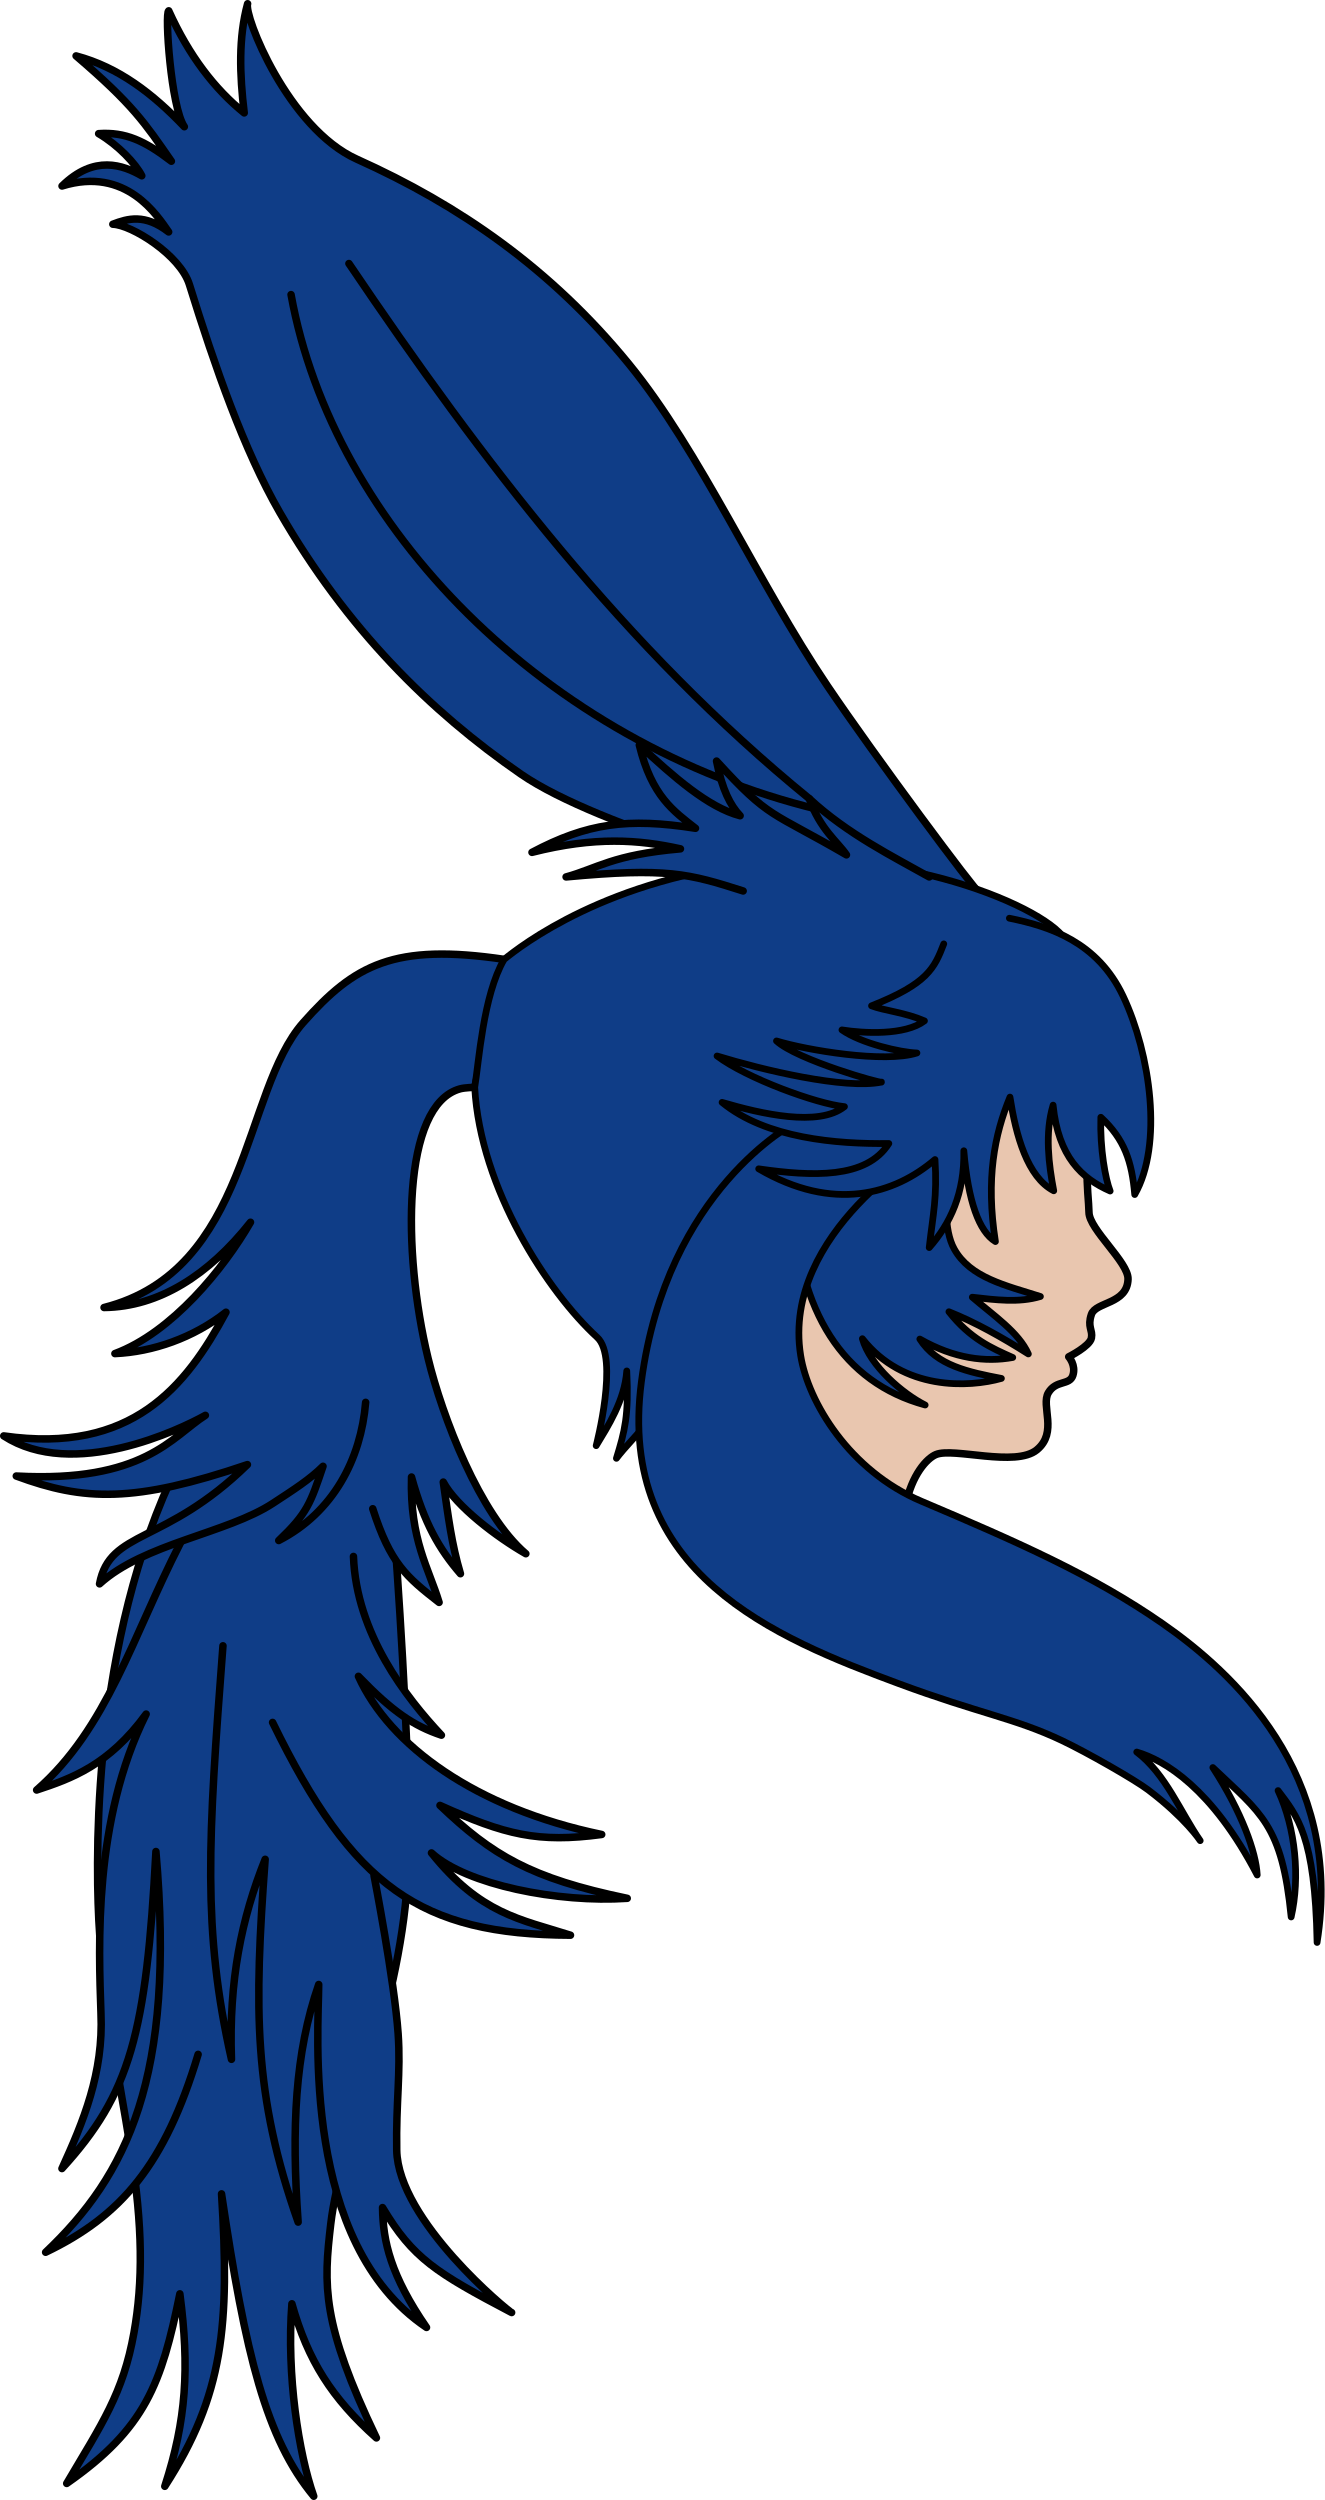
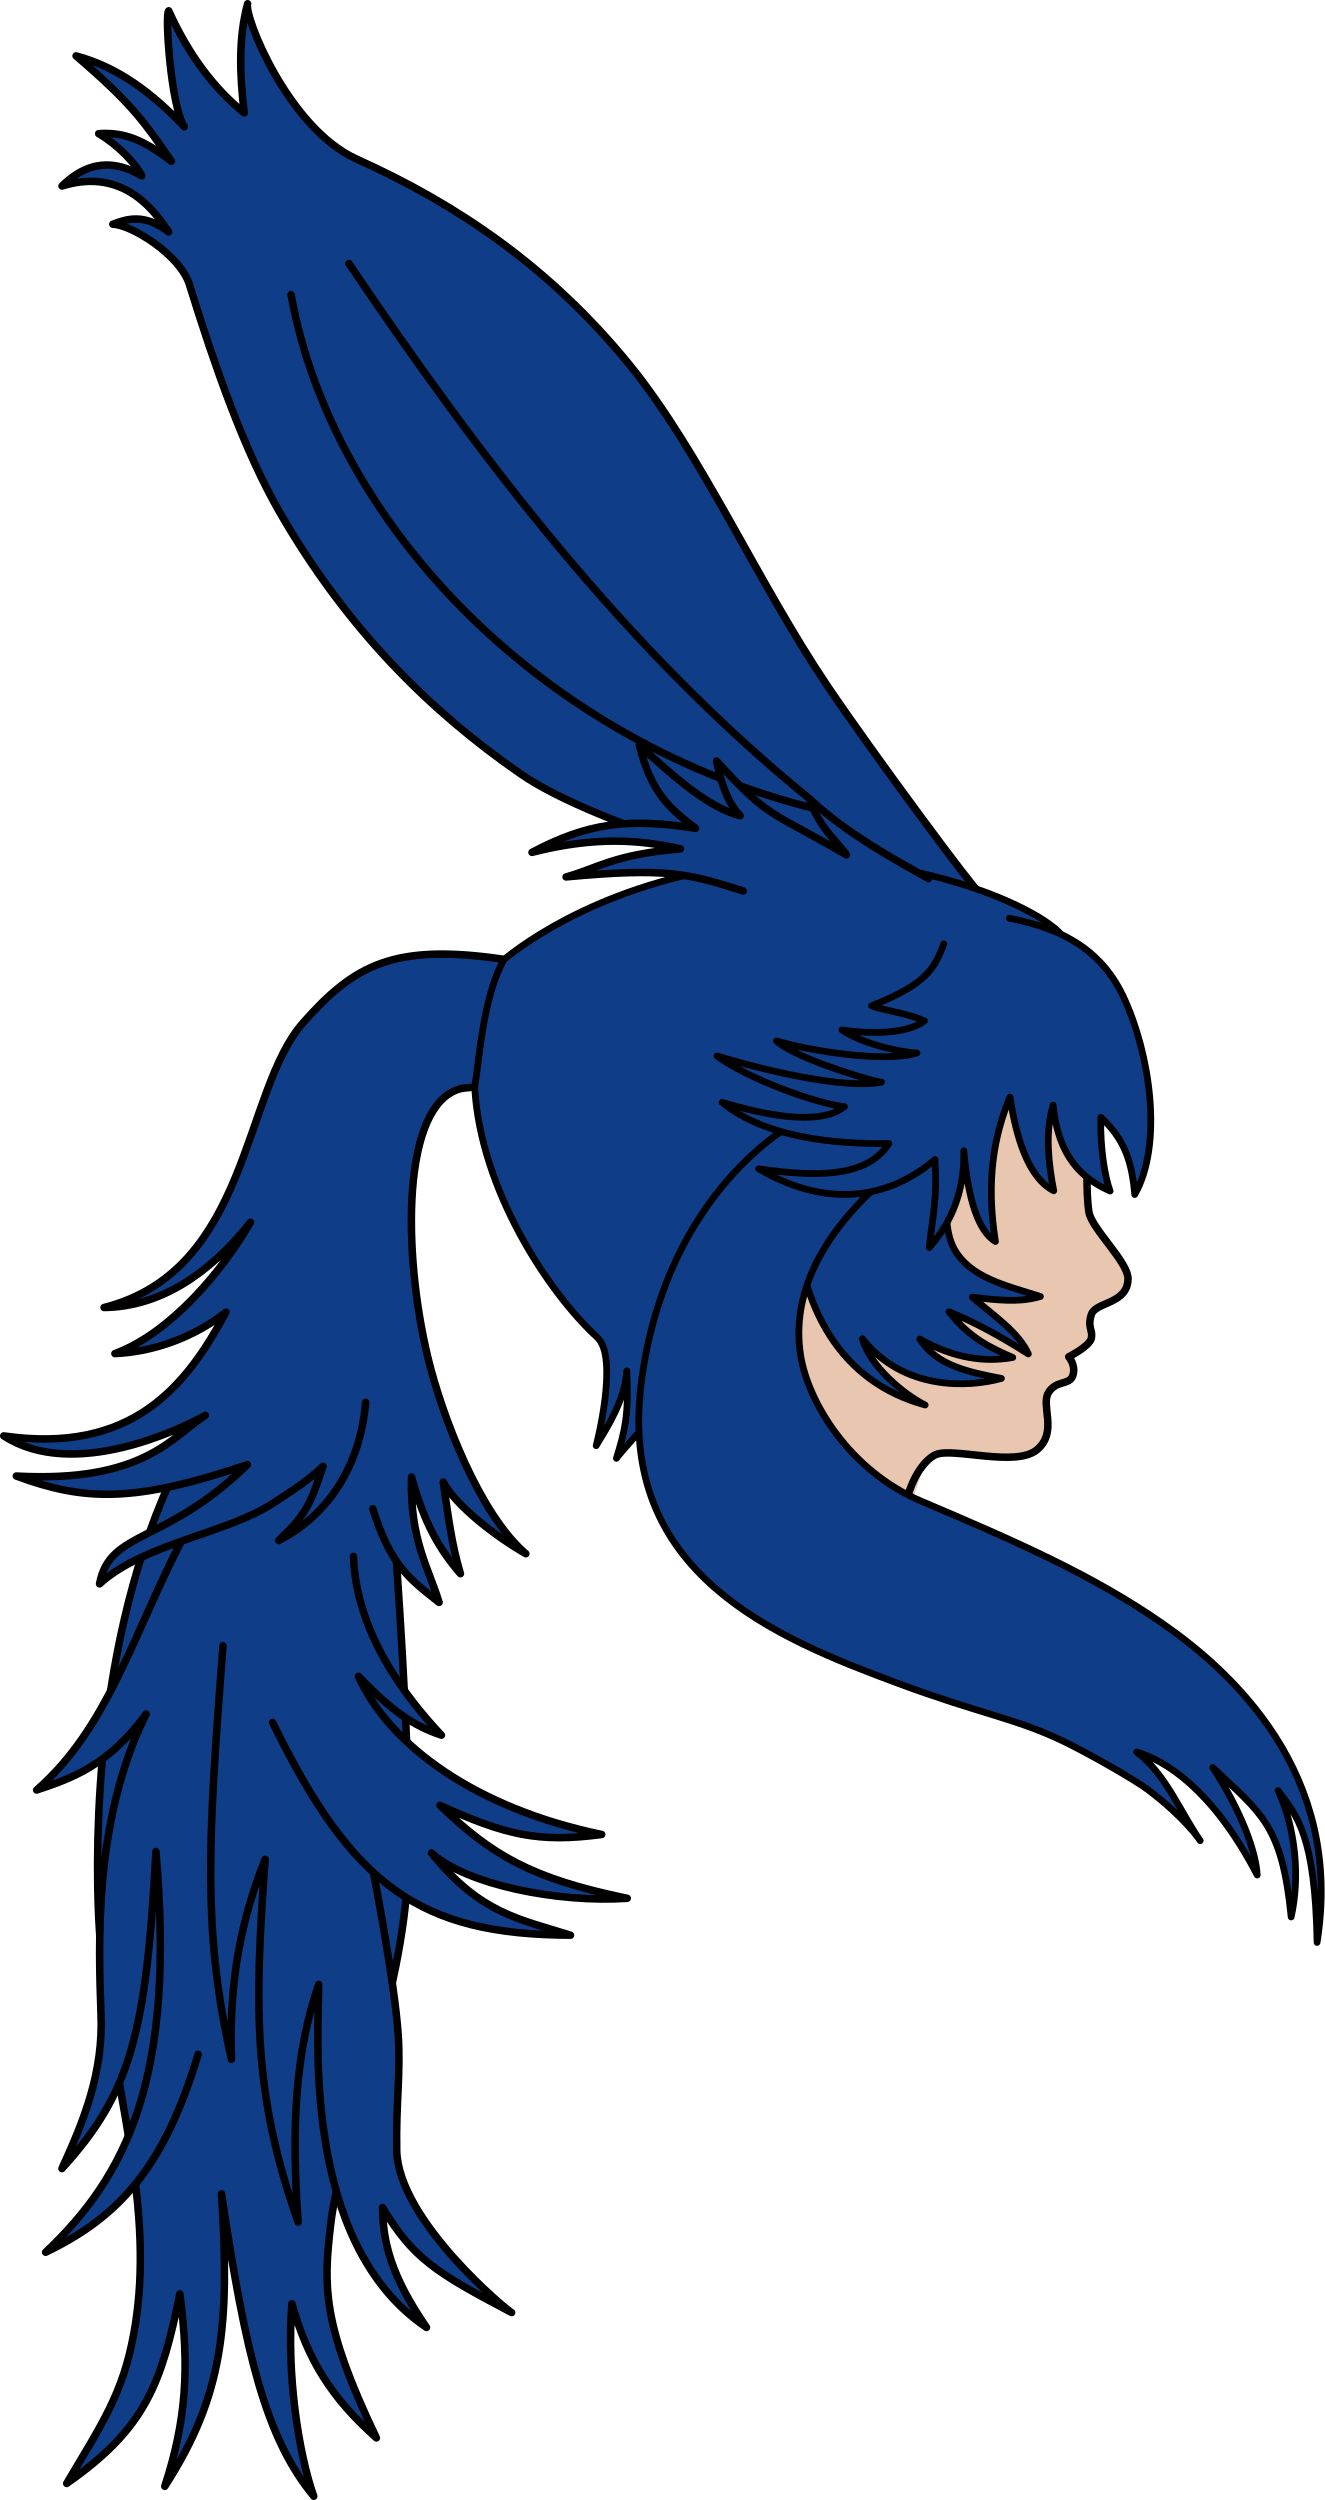
- <svg xmlns="http://www.w3.org/2000/svg" id="svg8" version="1.1" viewBox="0 0 110.085 207.766" height="207.766mm" width="110.085mm">
+ <svg xmlns="http://www.w3.org/2000/svg" width="110.085mm" height="207.766mm" viewBox="0 0 110.085 207.766" version="1.1" id="svg8">
  <defs id="defs2">
-     <pattern id="EMFhbasepattern" patternUnits="userSpaceOnUse" width="6" height="6" x="0" y="0" />
-     <pattern id="EMFhbasepattern-7" patternUnits="userSpaceOnUse" width="6" height="6" x="0" y="0" />
-     <pattern id="EMFhbasepattern-0" patternUnits="userSpaceOnUse" width="6" height="6" x="0" y="0" />
+     <pattern y="0" x="0" height="6" width="6" patternUnits="userSpaceOnUse" id="EMFhbasepattern" />
+     <pattern y="0" x="0" height="6" width="6" patternUnits="userSpaceOnUse" id="EMFhbasepattern-7" />
+     <pattern y="0" x="0" height="6" width="6" patternUnits="userSpaceOnUse" id="EMFhbasepattern-0" />
  </defs>
-   <g transform="translate(-48.96818,-40.30968)" id="layer1">
-     <path d="m 121.891,173.767 -14.213,-10.204 c 0,0 -1.309,0.15 -1.06,-4.839 0.249,-4.989 -6.022,-10.078 -6.022,-10.078 l 6.807,-20.89 29.997,-0.744 m 0,0 c 0,0 2.012,9.315 1.933,10.491 -0.079,1.176 0.131,2.813 0.136,3.557 0.009,1.418 3.284,4.151 3.246,5.549 -0.058,2.093 -2.688,1.879 -3.044,2.935 -0.356,1.056 0.13,1.282 6.2e-4,1.964 -0.129,0.682 -1.886,1.559 -1.886,1.559 0,0 0.622,0.698 0.345,1.547 -0.277,0.849 -1.39,0.36 -2.035,1.439 -0.645,1.078 0.812,3.29 -0.959,4.748 -1.77,1.458 -6.919,-0.216 -8.383,0.39 -0.741,0.307 -2.017,1.651 -2.537,4.278 -0.52,2.627 -2.327,8.299 -2.327,8.299" style="fill:#e9c6af;stroke:#000000;stroke-width:0.624;stroke-linecap:round;stroke-linejoin:round;stroke-miterlimit:4;stroke-dasharray:none;stroke-opacity:1" id="path876" />
-     <g transform="matrix(1.022339,0,0,1.022339,28.51979,20.73481)" style="stroke-width:0.9;stroke-miterlimit:4;stroke-dasharray:none;paint-order:markers fill stroke" id="g893">
+   <g id="layer1" transform="translate(-48.96818,-40.30968)">
+     <g id="g893" style="stroke-width:0.9;stroke-miterlimit:4;stroke-dasharray:none;paint-order:markers fill stroke" transform="matrix(1.022339,0,0,1.022339,28.51979,20.73481)">
      <g id="g899" />
    </g>
-     <g style="fill:#0f3d87;fill-opacity:1" id="g980" transform="matrix(0.6238118,0,0,0.6238118,39.55618,35.67483)">
-       <g style="fill:#0f3d87;fill-opacity:1" id="g995">
-         <path id="path903" d="M 145.496,126.263 C 145.265,126.494 131.554,108.042 125.317,98.801 116.024,85.029 108.383,67.555 98.858,55.904 88.463,43.189 76.269,34.767 62.643,28.642 53.446,24.509 47.519,9.406 48.076,7.929 46.848,12.449 47.01,17.338 47.623,22.472 43.69,19.293 40.285,14.882 37.566,8.871 c -0.551,0.22 0.288,12.846 2.079,15.442 -4.194,-4.407 -8.752,-7.924 -14.421,-9.435 7.577,6.492 9.159,8.925 12.695,14.032 -3.564,-2.734 -6.125,-3.917 -9.689,-3.675 2.604,1.516 4.97,4.047 5.746,5.613 -2.468,-1.419 -6.32,-2.864 -10.624,1.363 8.582,-2.665 12.73,4.015 14.204,6.119 -3.173,-2.461 -5.452,-1.784 -7.436,-1.029 2.46,0.052 8.981,4.102 10.203,8.047 3.392,10.947 7.281,22.096 12.027,30.335 8.929,15.502 20.012,26.503 32.139,34.879 10.525,7.268 38.533,14.582 37.953,14.066 z" style="fill:#0f3d87;fill-opacity:1;stroke:#000000;stroke-width:1;stroke-linecap:round;stroke-linejoin:round;stroke-miterlimit:4;stroke-dasharray:none;stroke-opacity:1" />
-         <path id="path955" d="m 42.448,195.985 c -14.098,22.451 -14.667,52.912 -14.289,65.007 0.378,12.095 2.662,22.244 4.347,32.884 1.609,10.163 1.635,17.574 0.425,24.336 -1.451,8.107 -4.265,12.112 -8.956,20.07 10.486,-7.314 12.625,-13.263 15.075,-25.26 1.296,9.878 0.863,16.8 -2.008,25.643 7.876,-12.209 8.646,-21.491 7.56,-38.962 3.196,21.535 5.942,32.612 12.284,40.285 -2.005,-5.676 -3.639,-16.143 -2.911,-25.641 2.136,7.587 5.321,12.576 11.259,17.871 -7.336,-15.322 -7.042,-20.312 -6.081,-28.516 1.293,-11.035 9.071,-28.159 10.205,-45.546 1.134,-17.387 -3.591,-69.926 -3.591,-69.926" style="fill:#0f3d87;fill-opacity:1;stroke:#000000;stroke-width:1;stroke-linecap:round;stroke-linejoin:round;stroke-miterlimit:4;stroke-dasharray:none;stroke-opacity:1" />
-         <path id="path959" d="m 64.917,257.307 c 0,0 2.719,13.984 3.213,21.072 0.359,5.154 -0.301,9.157 -0.189,15.497 0.166,9.414 14.926,21.544 15.308,21.639 -10.063,-5.304 -13.13,-7.183 -17.198,-13.985 0.047,4.545 1.107,9.064 5.859,15.97 -16.759,-11.282 -14.373,-39.463 -14.363,-45.688 -3.174,9.125 -3.632,19.163 -2.74,31.655 -5.978,-16.986 -5.87,-28.271 -4.394,-48.334 -3.157,7.905 -4.851,16.138 -4.488,26.647 -3.898,-17.287 -3.103,-29.291 -1.134,-55.09" style="fill:#0f3d87;fill-opacity:1;stroke:#000000;stroke-width:1;stroke-linecap:round;stroke-linejoin:round;stroke-miterlimit:4;stroke-dasharray:none;stroke-opacity:1" />
-         <path id="path957" d="m 62.177,214.785 c 0.377,10.308 7.014,18.794 11.717,23.812 -3.667,-1.239 -6.48,-3.089 -11.056,-7.843 4.137,9.181 15.604,17.582 32.411,21.072 -8.472,1.138 -12.894,0.044 -21.545,-3.874 6.948,6.627 12.044,9.703 24.946,12.379 -9.168,0.628 -21.453,-1.797 -26.08,-6.048 6.528,8.135 11.791,8.821 18.521,10.961 -19.961,-0.085 -28.969,-6.359 -39.688,-28.348" style="fill:#0f3d87;fill-opacity:1;stroke:#000000;stroke-width:1;stroke-linecap:round;stroke-linejoin:round;stroke-miterlimit:4;stroke-dasharray:none;stroke-opacity:1" />
-         <path id="path905" d="m 64.746,208.428 c 2.34,7.284 4.466,9.072 8.839,12.48 -1.351,-4.494 -3.917,-8.354 -3.675,-16.704 1.682,6.119 3.681,9.595 6.519,12.882 -1.19,-4.036 -1.6,-7.433 -2.287,-12.21 1.706,3.221 7.171,7.367 11,9.547 -6.136,-5.228 -11.138,-18.26 -13.027,-26.054 -3.437,-14.182 -3.503,-33.765 4.276,-35.881 0.627,-0.17 1.938,-0.2 1.938,-0.2 l 4.009,-17.038 c -14.756,-2.199 -20.028,0.698 -26.861,8.419 -8.092,9.144 -7.092,33.004 -26.527,37.952 7.307,-0.071 13.982,-4.355 19.511,-11.359 -3.538,6.15 -10.479,14.692 -18.065,17.498 5.035,-0.216 10.471,-2.103 14.796,-5.513 -5.353,9.981 -12.575,18.917 -29.605,16.48 9.248,6.002 23.521,-0.867 26.861,-2.74 -4.47,2.855 -8.225,9.002 -25.19,8.085 9.036,3.356 15.756,3.586 30.791,-1.522 -11.015,10.757 -18.333,8.635 -19.699,15.888 5.907,-5.382 16.972,-6.721 23.089,-10.728 2.854,-1.87 4.947,-3.209 6.682,-4.937 -1.657,4.905 -2.096,6.276 -5.899,9.891 7.258,-3.731 10.955,-10.835 11.579,-18.408" style="fill:#0f3d87;fill-opacity:1;stroke:#000000;stroke-width:1;stroke-linecap:round;stroke-linejoin:round;stroke-miterlimit:4;stroke-dasharray:none;stroke-opacity:1" />
-         <path id="path885" d="M 125.888,108.045 C 126.757,104.317 106.433,94.627 85.591,96.611 64.749,98.596 53.005,107.811 50.872,109.546 c -2.799,4.791 -3.365,13.794 -3.915,17.038 0.747,13.556 9.758,27.295 16.319,33.309 2.939,2.694 -0.136,14.431 -0.136,14.431 1.535,-2.538 3.784,-5.988 4.076,-9.956 0.298,5.953 -0.282,8.056 -1.379,11.643 2.265,-2.987 6.203,-6.038 7.208,-10.787 13.331,-15.581 25.585,-24.376 52.842,-57.18 z" style="fill:#0f3d87;fill-opacity:1;stroke:#000000;stroke-width:0.9;stroke-linecap:round;stroke-linejoin:round;stroke-miterlimit:4;stroke-dasharray:none;stroke-opacity:1;paint-order:markers fill stroke" transform="translate(31.37202,25.70238)" />
-         <path id="path883" d="m 89.439,141.883 c 0.572,14.531 6.58,24.035 17.529,27.025 -2.954,-1.478 -7.355,-5.213 -8.363,-8.835 5.453,6.955 14.213,6.516 18.521,5.292 -4.329,-0.834 -8.631,-1.702 -10.867,-5.244 4.603,2.626 8.783,3.106 12.379,2.457 -2.835,-1.261 -5.67,-2.499 -8.504,-6.095 3.57,1.429 7.087,3.413 10.583,5.622 -1.283,-2.891 -4.656,-5.138 -7.465,-7.56 3.102,0.361 6.214,0.769 9.071,-0.095 -4.643,-1.479 -9.361,-2.509 -11.481,-6.331 -2.839,-5.117 0.945,-17.529 0.945,-17.529 z" style="fill:#0f3d87;fill-opacity:1;stroke:#000000;stroke-width:0.9;stroke-linecap:round;stroke-linejoin:round;stroke-miterlimit:4;stroke-dasharray:none;stroke-opacity:1;paint-order:markers fill stroke" transform="translate(31.37202,25.70238)" />
-         <path id="path879" d="m 89.58,131.347 c 0,0 -17.049,8.821 -20.411,34.428 -3.362,25.607 17.836,34.148 34.287,40.255 10.673,3.962 15.495,4.611 21.754,7.589 3.388,1.612 9.697,5.222 11.462,6.558 5.025,3.805 6.938,6.769 6.938,6.769 -2.616,-3.753 -4.591,-8.897 -8.454,-11.805 3.635,1.059 10.045,4.815 16.05,16.381 -0.146,-3.014 -2.065,-8.401 -5.91,-14.315 6.421,6.15 9.207,7.55 10.432,19.903 1.195,-5.238 0.606,-11.796 -1.744,-16.834 2.552,3.394 4.933,5.986 5.198,20.231 3.627,-22.576 -11.381,-36.095 -20.609,-42.505 -9.228,-6.41 -19.328,-10.857 -32.138,-16.29 -9.502,-4.029 -15.061,-13.146 -16.055,-19.415 -2.595,-16.372 17.152,-27.833 17.152,-27.833 z" style="fill:#0f3d87;fill-opacity:1;stroke:#000000;stroke-width:0.9;stroke-linecap:round;stroke-linejoin:round;stroke-miterlimit:4;stroke-dasharray:none;stroke-opacity:1;paint-order:markers fill stroke" transform="translate(31.37202,25.70238)" />
-         <path id="path881" d="m 109.447,107.476 c -1.245,3.227 -2.126,5.28 -9.622,8.252 1.651,0.637 4.511,0.892 7.049,2.005 -2.595,1.959 -8.087,1.666 -10.991,1.203 2.535,1.796 7.852,3.015 9.989,3.074 -4.301,1.376 -14.664,-0.365 -18.709,-1.604 2.708,2.51 14.141,5.765 13.998,5.479 -4.876,1.007 -15.829,-1.608 -21.916,-3.475 3.927,2.968 13.302,6.39 16.972,6.749 -3.45,2.734 -11.077,0.965 -16.303,-0.568 5.856,4.81 15.292,5.567 22.217,5.479 -2.993,4.723 -10.185,4.405 -17.339,3.374 9.954,5.823 18.089,3.38 23.486,-1.236 0.309,5.025 -0.254,7.2 -0.768,11.726 2.813,-3.208 4.709,-7.204 4.61,-12.896 0.576,6.748 2.034,10.768 4.21,12.094 -1.303,-8.364 -0.126,-14.247 1.938,-19.243 0.791,5.126 2.328,10.674 5.83,12.478 -0.66,-3.475 -1.203,-7.671 -0.084,-11.409 0.686,6.906 3.85,9.791 7.6,11.442 -0.619,-1.542 -1.371,-5.627 -1.241,-9.826 3.149,2.92 4.136,5.883 4.515,10.293 3.779,-6.607 2.114,-18.7 -1.554,-26.443 -3.409,-7.197 -9.73,-9.268 -15.144,-10.368" style="fill:#0f3d87;fill-opacity:1;stroke:#000000;stroke-width:0.9;stroke-linecap:round;stroke-linejoin:round;stroke-miterlimit:4;stroke-dasharray:none;stroke-opacity:1;paint-order:markers fill stroke" transform="translate(31.37202,25.70238)" />
-         <path id="path909" d="M 124.165,115.283 C 87.701,106.458 59.425,77.543 53.862,46.68" style="fill:#0f3d87;fill-opacity:1;stroke:#000000;stroke-width:1;stroke-linecap:round;stroke-linejoin:round;stroke-miterlimit:4;stroke-dasharray:none;stroke-opacity:1" />
-         <path id="path901" d="m 114.092,126.129 c -7.267,-2.317 -10.161,-3.127 -23.587,-1.871 4.101,-1.115 6.206,-2.967 15.234,-3.742 -5.576,-1.233 -11.374,-1.663 -19.778,0.468 7.361,-3.901 12.749,-4.626 21.782,-3.207 -2.888,-2.27 -5.822,-4.246 -7.484,-11.092 4.602,4.27 9.178,8.303 13.43,9.421 -1.279,-1.346 -2.395,-3.451 -3.14,-7.283 7.13,7.808 7.142,6.583 17.306,12.495 -1.135,-1.694 -3.529,-3.414 -4.944,-7.484 5.053,4.704 11.286,7.783 15.969,10.424" style="fill:#0f3d87;fill-opacity:1;stroke:#000000;stroke-width:1;stroke-linecap:round;stroke-linejoin:round;stroke-miterlimit:4;stroke-dasharray:none;stroke-opacity:1" />
-         <path id="path907" d="M 122.912,113.835 C 98.438,93.885 79.334,68.849 61.573,42.54" style="fill:#0f3d87;fill-opacity:1;stroke:#000000;stroke-width:1;stroke-linecap:round;stroke-linejoin:round;stroke-miterlimit:4;stroke-dasharray:none;stroke-opacity:1" />
-         <path id="path961" d="m 39.121,212.99 c -6.402,12.479 -9.721,24.675 -19.152,32.914 4.569,-1.515 9.579,-3.255 14.587,-10.119 -7.068,14.166 -6.315,30.941 -6.019,39.855 0.361,7.979 -2.371,14.479 -5.197,20.694 9.096,-9.977 11.245,-17.971 12.52,-42.239 2.649,30.184 -3.874,43.127 -14.694,53.389 10.057,-4.82 15.894,-11.655 20.316,-26.364" style="fill:#0f3d87;fill-opacity:1;stroke:#000000;stroke-width:1;stroke-linecap:round;stroke-linejoin:round;stroke-miterlimit:4;stroke-dasharray:none;stroke-opacity:1" />
+     <path id="path876" style="fill:#e9c6af;stroke:#000000;stroke-width:0.624;stroke-linecap:round;stroke-linejoin:round;stroke-miterlimit:4;stroke-dasharray:none;stroke-opacity:1" d="m 121.891,173.767 c -7.226,-4.993 -18.28,-23.796 -18.28,-23.796 l 7.942,-25.446 27.454,-2.448 -1.607,4.936 m 0,0 c 0,0 2.012,9.315 1.933,10.491 -0.079,1.176 0.013,2.86 0.136,3.557 0.246,1.396 3.284,4.151 3.246,5.549 -0.058,2.093 -2.688,1.879 -3.044,2.935 -0.356,1.056 0.13,1.282 6.2e-4,1.964 -0.129,0.682 -1.886,1.559 -1.886,1.559 0,0 0.622,0.698 0.345,1.547 -0.277,0.849 -1.39,0.36 -2.035,1.439 -0.645,1.078 0.812,3.29 -0.959,4.748 -1.77,1.458 -6.919,-0.216 -8.383,0.39 -0.741,0.307 -2.017,1.651 -2.537,4.278" />
+     <g transform="matrix(0.6238118,0,0,0.6238118,39.55618,35.67483)" id="g980" style="fill:#0f3d87;fill-opacity:1">
+       <g id="g995" style="fill:#0f3d87;fill-opacity:1">
+         <path style="fill:#0f3d87;fill-opacity:1;stroke:#000000;stroke-width:1;stroke-linecap:round;stroke-linejoin:round;stroke-miterlimit:4;stroke-dasharray:none;stroke-opacity:1" d="M 145.496,126.263 C 145.265,126.494 131.554,108.042 125.317,98.801 116.024,85.029 108.383,67.555 98.858,55.904 88.463,43.189 76.269,34.767 62.643,28.642 53.446,24.509 47.519,9.406 48.076,7.929 46.848,12.449 47.01,17.338 47.623,22.472 43.69,19.293 40.285,14.882 37.566,8.871 c -0.551,0.22 0.288,12.846 2.079,15.442 -4.194,-4.407 -8.752,-7.924 -14.421,-9.435 7.577,6.492 9.159,8.925 12.695,14.032 -3.564,-2.734 -6.125,-3.917 -9.689,-3.675 2.604,1.516 4.97,4.047 5.746,5.613 -2.468,-1.419 -6.32,-2.864 -10.624,1.363 8.582,-2.665 12.73,4.015 14.204,6.119 -3.173,-2.461 -5.452,-1.784 -7.436,-1.029 2.46,0.052 8.981,4.102 10.203,8.047 3.392,10.947 7.281,22.096 12.027,30.335 8.929,15.502 20.012,26.503 32.139,34.879 10.525,7.268 38.533,14.582 37.953,14.066 z" id="path903" />
+         <path style="fill:#0f3d87;fill-opacity:1;stroke:#000000;stroke-width:1;stroke-linecap:round;stroke-linejoin:round;stroke-miterlimit:4;stroke-dasharray:none;stroke-opacity:1" d="m 42.448,195.985 c -14.098,22.451 -14.667,52.912 -14.289,65.007 0.378,12.095 2.662,22.244 4.347,32.884 1.609,10.163 1.635,17.574 0.425,24.336 -1.451,8.107 -4.265,12.112 -8.956,20.07 10.486,-7.314 12.625,-13.263 15.075,-25.26 1.296,9.878 0.863,16.8 -2.008,25.643 7.876,-12.209 8.646,-21.491 7.56,-38.962 3.196,21.535 5.942,32.612 12.284,40.285 -2.005,-5.676 -3.639,-16.143 -2.911,-25.641 2.136,7.587 5.321,12.576 11.259,17.871 -7.336,-15.322 -7.042,-20.312 -6.081,-28.516 1.293,-11.035 9.071,-28.159 10.205,-45.546 1.134,-17.387 -3.591,-69.926 -3.591,-69.926" id="path955" />
+         <path style="fill:#0f3d87;fill-opacity:1;stroke:#000000;stroke-width:1;stroke-linecap:round;stroke-linejoin:round;stroke-miterlimit:4;stroke-dasharray:none;stroke-opacity:1" d="m 64.917,257.307 c 0,0 2.719,13.984 3.213,21.072 0.359,5.154 -0.301,9.157 -0.189,15.497 0.166,9.414 14.926,21.544 15.308,21.639 -10.063,-5.304 -13.13,-7.183 -17.198,-13.985 0.047,4.545 1.107,9.064 5.859,15.97 -16.759,-11.282 -14.373,-39.463 -14.363,-45.688 -3.174,9.125 -3.632,19.163 -2.74,31.655 -5.978,-16.986 -5.87,-28.271 -4.394,-48.334 -3.157,7.905 -4.851,16.138 -4.488,26.647 -3.898,-17.287 -3.103,-29.291 -1.134,-55.09" id="path959" />
+         <path style="fill:#0f3d87;fill-opacity:1;stroke:#000000;stroke-width:1;stroke-linecap:round;stroke-linejoin:round;stroke-miterlimit:4;stroke-dasharray:none;stroke-opacity:1" d="m 62.177,214.785 c 0.377,10.308 7.014,18.794 11.717,23.812 -3.667,-1.239 -6.48,-3.089 -11.056,-7.843 4.137,9.181 15.604,17.582 32.411,21.072 -8.472,1.138 -12.894,0.044 -21.545,-3.874 6.948,6.627 12.044,9.703 24.946,12.379 -9.168,0.628 -21.453,-1.797 -26.08,-6.048 6.528,8.135 11.791,8.821 18.521,10.961 -19.961,-0.085 -28.969,-6.359 -39.688,-28.348" id="path957" />
+         <path style="fill:#0f3d87;fill-opacity:1;stroke:#000000;stroke-width:1;stroke-linecap:round;stroke-linejoin:round;stroke-miterlimit:4;stroke-dasharray:none;stroke-opacity:1" d="m 64.746,208.428 c 2.34,7.284 4.466,9.072 8.839,12.48 -1.351,-4.494 -3.917,-8.354 -3.675,-16.704 1.682,6.119 3.681,9.595 6.519,12.882 -1.19,-4.036 -1.6,-7.433 -2.287,-12.21 1.706,3.221 7.171,7.367 11,9.547 -6.136,-5.228 -11.138,-18.26 -13.027,-26.054 -3.437,-14.182 -3.503,-33.765 4.276,-35.881 0.627,-0.17 1.938,-0.2 1.938,-0.2 l 4.009,-17.038 c -14.756,-2.199 -20.028,0.698 -26.861,8.419 -8.092,9.144 -7.092,33.004 -26.527,37.952 7.307,-0.071 13.982,-4.355 19.511,-11.359 -3.538,6.15 -10.479,14.692 -18.065,17.498 5.035,-0.216 10.471,-2.103 14.796,-5.513 -5.353,9.981 -12.575,18.917 -29.605,16.48 9.248,6.002 23.521,-0.867 26.861,-2.74 -4.47,2.855 -8.225,9.002 -25.19,8.085 9.036,3.356 15.756,3.586 30.791,-1.522 -11.015,10.757 -18.333,8.635 -19.699,15.888 5.907,-5.382 16.972,-6.721 23.089,-10.728 2.854,-1.87 4.947,-3.209 6.682,-4.937 -1.657,4.905 -2.096,6.276 -5.899,9.891 7.258,-3.731 10.955,-10.835 11.579,-18.408" id="path905" />
+         <path transform="translate(31.37202,25.70238)" style="fill:#0f3d87;fill-opacity:1;stroke:#000000;stroke-width:0.9;stroke-linecap:round;stroke-linejoin:round;stroke-miterlimit:4;stroke-dasharray:none;stroke-opacity:1;paint-order:markers fill stroke" d="M 125.888,108.045 C 126.757,104.317 106.433,94.627 85.591,96.611 64.749,98.596 53.005,107.811 50.872,109.546 c -2.799,4.791 -3.365,13.794 -3.915,17.038 0.747,13.556 9.758,27.295 16.319,33.309 2.939,2.694 -0.136,14.431 -0.136,14.431 1.535,-2.538 3.784,-5.988 4.076,-9.956 0.298,5.953 -0.282,8.056 -1.379,11.643 2.265,-2.987 6.203,-6.038 7.208,-10.787" id="path885" />
+         <path transform="translate(31.37202,25.70238)" style="fill:#0f3d87;fill-opacity:1;stroke:#000000;stroke-width:0.9;stroke-linecap:round;stroke-linejoin:round;stroke-miterlimit:4;stroke-dasharray:none;stroke-opacity:1;paint-order:markers fill stroke" d="m 89.439,141.883 c 0.572,14.531 6.58,24.035 17.529,27.025 -2.954,-1.478 -7.355,-5.213 -8.363,-8.835 5.453,6.955 14.213,6.516 18.521,5.292 -4.329,-0.834 -8.631,-1.702 -10.867,-5.244 4.603,2.626 8.783,3.106 12.379,2.457 -2.835,-1.261 -5.67,-2.499 -8.504,-6.095 3.57,1.429 7.087,3.413 10.583,5.622 -1.283,-2.891 -4.656,-5.138 -7.465,-7.56 3.102,0.361 6.214,0.769 9.071,-0.095 -4.643,-1.479 -9.361,-2.509 -11.481,-6.331 -2.839,-5.117 0.945,-17.529 0.945,-17.529" id="path883" />
+         <path transform="translate(31.37202,25.70238)" style="fill:#0f3d87;fill-opacity:1;stroke:#000000;stroke-width:0.9;stroke-linecap:round;stroke-linejoin:round;stroke-miterlimit:4;stroke-dasharray:none;stroke-opacity:1;paint-order:markers fill stroke" d="m 89.58,131.347 c 0,0 -17.049,8.821 -20.411,34.428 -3.362,25.607 17.836,34.148 34.287,40.255 10.673,3.962 15.495,4.611 21.754,7.589 3.388,1.612 9.697,5.222 11.462,6.558 5.025,3.805 6.938,6.769 6.938,6.769 -2.616,-3.753 -4.591,-8.897 -8.454,-11.805 3.635,1.059 10.045,4.815 16.05,16.381 -0.146,-3.014 -2.065,-8.401 -5.91,-14.315 6.421,6.15 9.207,7.55 10.432,19.903 1.195,-5.238 0.606,-11.796 -1.744,-16.834 2.552,3.394 4.933,5.986 5.198,20.231 3.627,-22.576 -11.381,-36.095 -20.609,-42.505 -9.228,-6.41 -19.328,-10.857 -32.138,-16.29 -9.502,-4.029 -15.061,-13.146 -16.055,-19.415 -2.595,-16.372 17.152,-27.833 17.152,-27.833" id="path879" />
+         <path transform="translate(31.37202,25.70238)" style="fill:#0f3d87;fill-opacity:1;stroke:#000000;stroke-width:0.9;stroke-linecap:round;stroke-linejoin:round;stroke-miterlimit:4;stroke-dasharray:none;stroke-opacity:1;paint-order:markers fill stroke" d="m 109.447,107.476 c -1.245,3.227 -2.126,5.28 -9.622,8.252 1.651,0.637 4.511,0.892 7.049,2.005 -2.595,1.959 -8.087,1.666 -10.991,1.203 2.535,1.796 7.852,3.015 9.989,3.074 -4.301,1.376 -14.664,-0.365 -18.709,-1.604 2.708,2.51 14.141,5.765 13.998,5.479 -4.876,1.007 -15.829,-1.608 -21.916,-3.475 3.927,2.968 13.302,6.39 16.972,6.749 -3.45,2.734 -11.077,0.965 -16.303,-0.568 5.856,4.81 15.292,5.567 22.217,5.479 -2.993,4.723 -10.185,4.405 -17.339,3.374 9.954,5.823 18.089,3.38 23.486,-1.236 0.309,5.025 -0.254,7.2 -0.768,11.726 2.813,-3.208 4.709,-7.204 4.61,-12.896 0.576,6.748 2.034,10.768 4.21,12.094 -1.303,-8.364 -0.126,-14.247 1.938,-19.243 0.791,5.126 2.328,10.674 5.83,12.478 -0.66,-3.475 -1.203,-7.671 -0.084,-11.409 0.686,6.906 3.85,9.791 7.6,11.442 -0.619,-1.542 -1.371,-5.627 -1.241,-9.826 3.149,2.92 4.136,5.883 4.515,10.293 3.779,-6.607 2.114,-18.7 -1.554,-26.443 -3.409,-7.197 -9.73,-9.268 -15.144,-10.368" id="path881" />
+         <path style="fill:#0f3d87;fill-opacity:1;stroke:#000000;stroke-width:1;stroke-linecap:round;stroke-linejoin:round;stroke-miterlimit:4;stroke-dasharray:none;stroke-opacity:1" d="M 124.165,115.283 C 87.701,106.458 59.425,77.543 53.862,46.68" id="path909" />
+         <path style="fill:#0f3d87;fill-opacity:1;stroke:#000000;stroke-width:1;stroke-linecap:round;stroke-linejoin:round;stroke-miterlimit:4;stroke-dasharray:none;stroke-opacity:1" d="m 114.092,126.129 c -7.267,-2.317 -10.161,-3.127 -23.587,-1.871 4.101,-1.115 6.206,-2.967 15.234,-3.742 -5.576,-1.233 -11.374,-1.663 -19.778,0.468 7.361,-3.901 12.749,-4.626 21.782,-3.207 -2.888,-2.27 -5.822,-4.246 -7.484,-11.092 4.602,4.27 9.178,8.303 13.43,9.421 -1.279,-1.346 -2.395,-3.451 -3.14,-7.283 7.13,7.808 7.142,6.583 17.306,12.495 -1.135,-1.694 -3.529,-3.414 -4.944,-7.484 5.053,4.704 11.179,7.997 15.862,10.638" id="path901" />
+         <path style="fill:#0f3d87;fill-opacity:1;stroke:#000000;stroke-width:1;stroke-linecap:round;stroke-linejoin:round;stroke-miterlimit:4;stroke-dasharray:none;stroke-opacity:1" d="M 122.912,113.835 C 98.438,93.885 79.334,68.849 61.573,42.54" id="path907" />
+         <path style="fill:#0f3d87;fill-opacity:1;stroke:#000000;stroke-width:1;stroke-linecap:round;stroke-linejoin:round;stroke-miterlimit:4;stroke-dasharray:none;stroke-opacity:1" d="m 39.121,212.99 c -6.402,12.479 -9.721,24.675 -19.152,32.914 4.569,-1.515 9.579,-3.255 14.587,-10.119 -7.068,14.166 -6.315,30.941 -6.019,39.855 0.361,7.979 -2.371,14.479 -5.197,20.694 9.096,-9.977 11.245,-17.971 12.52,-42.239 2.649,30.184 -3.874,43.127 -14.694,53.389 10.057,-4.82 15.894,-11.655 20.316,-26.364" id="path961" />
      </g>
    </g>
  </g>
</svg>
